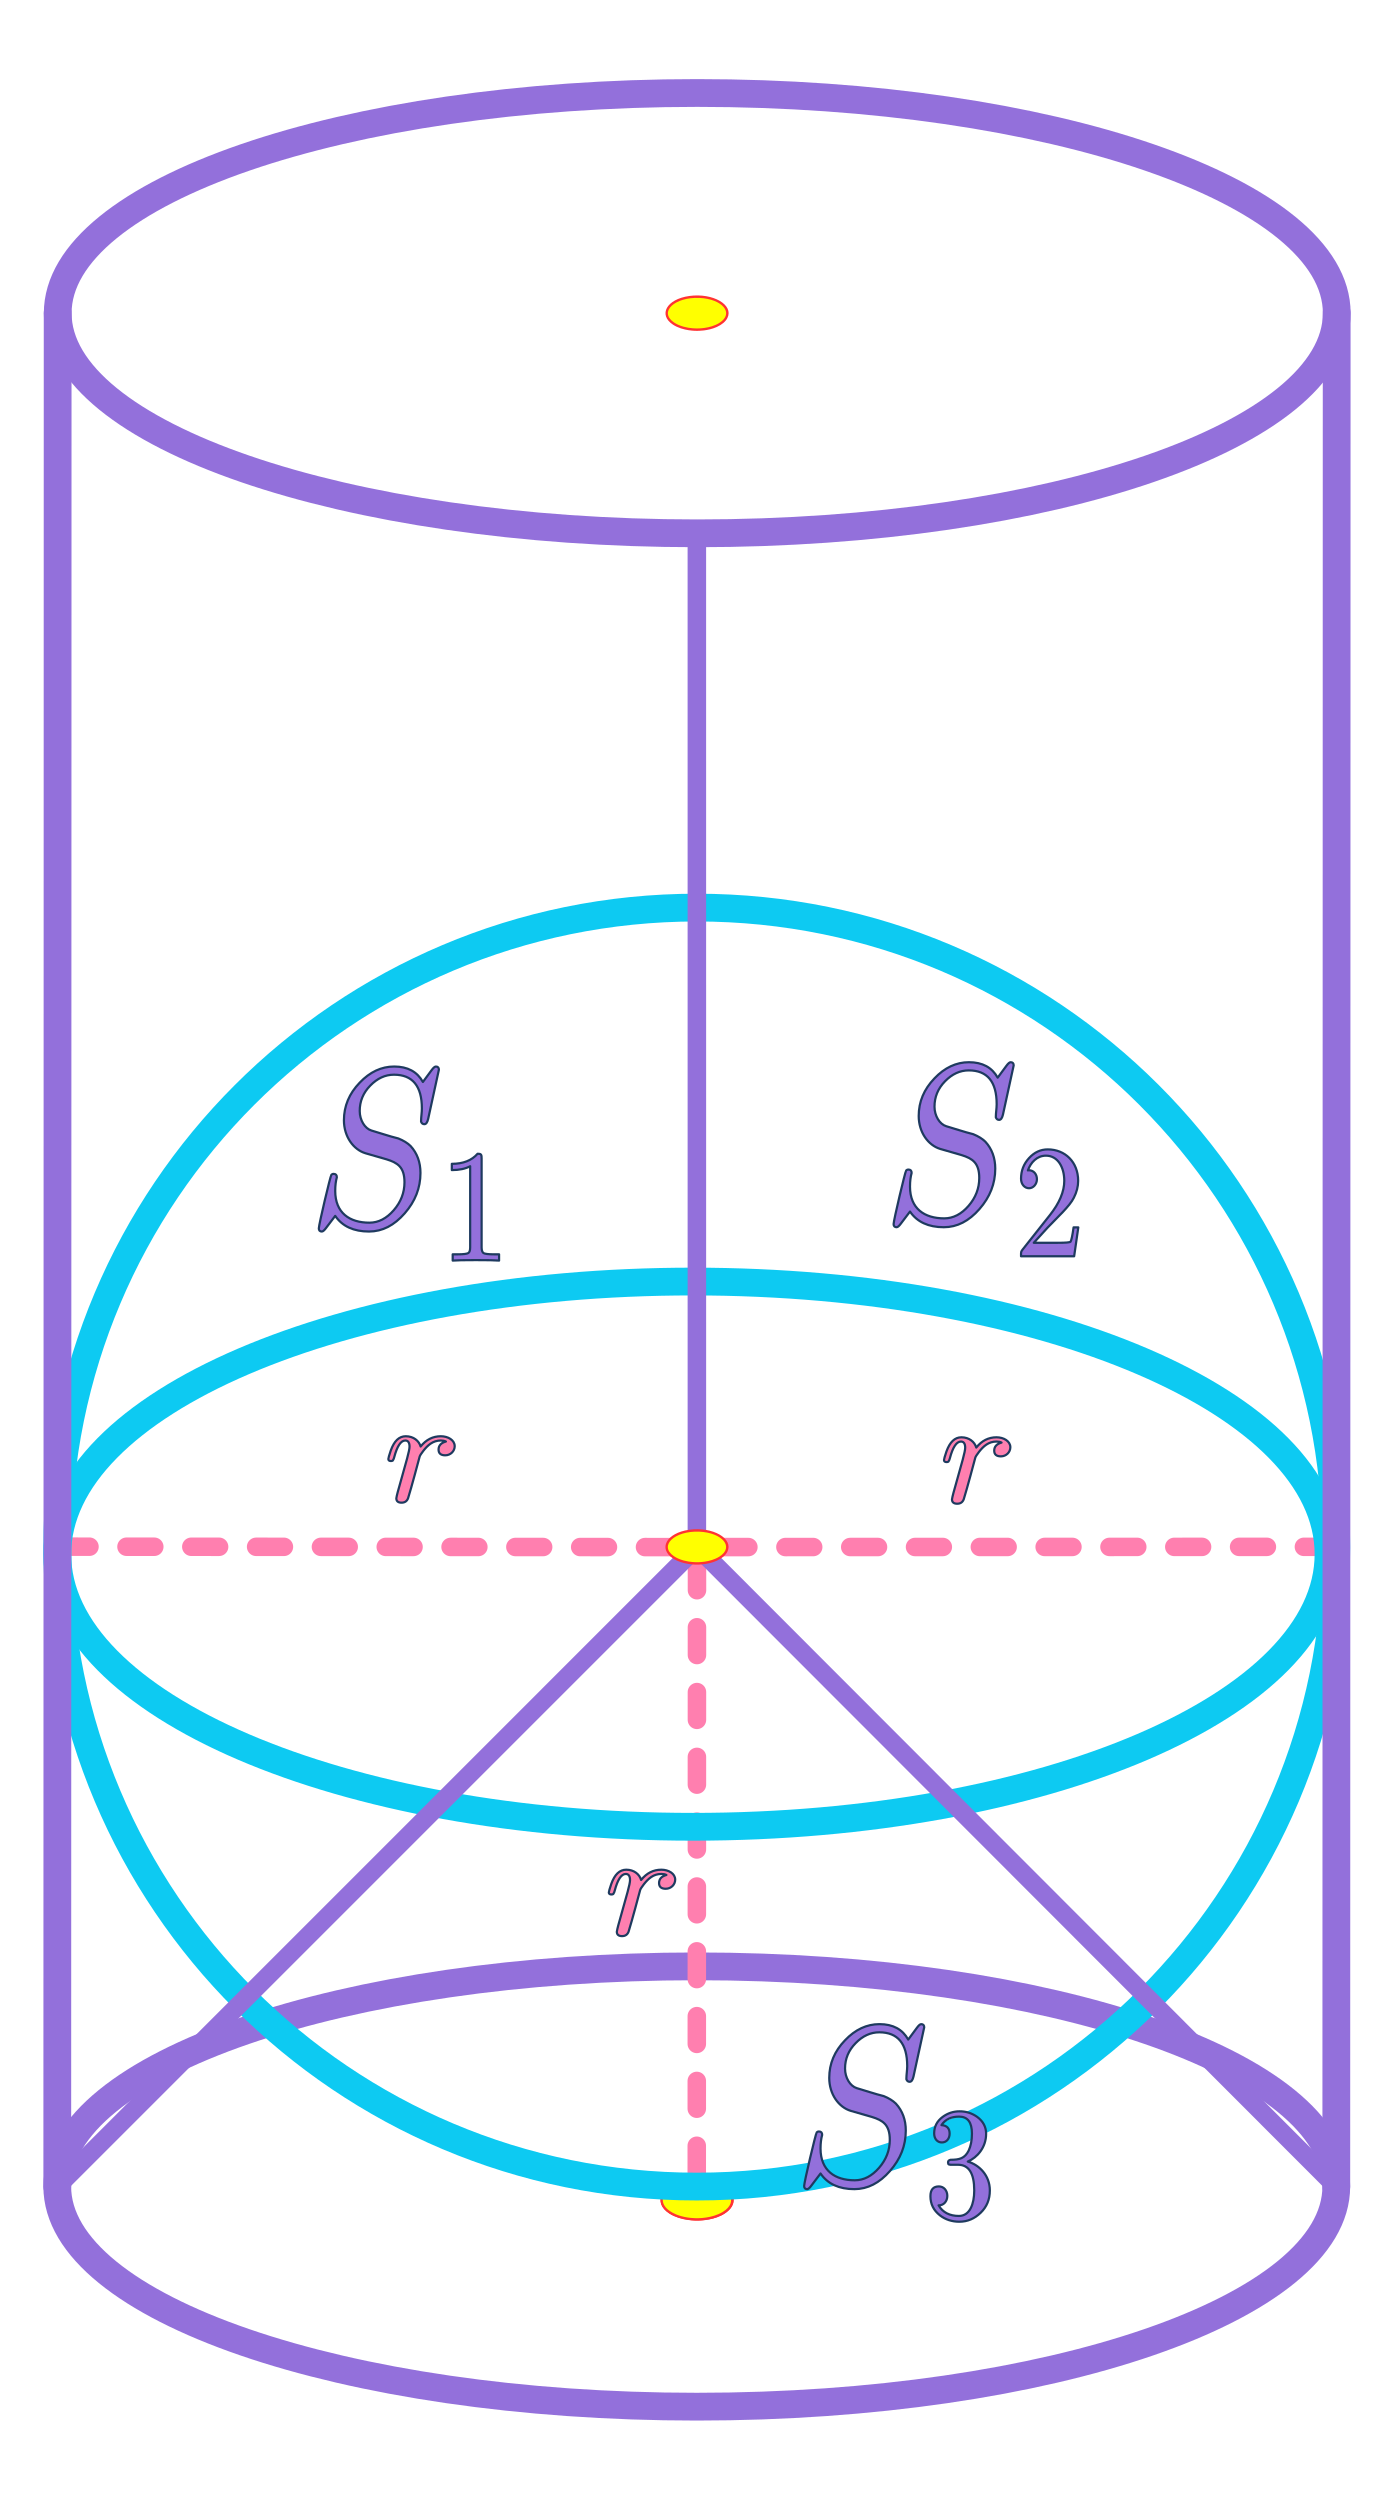
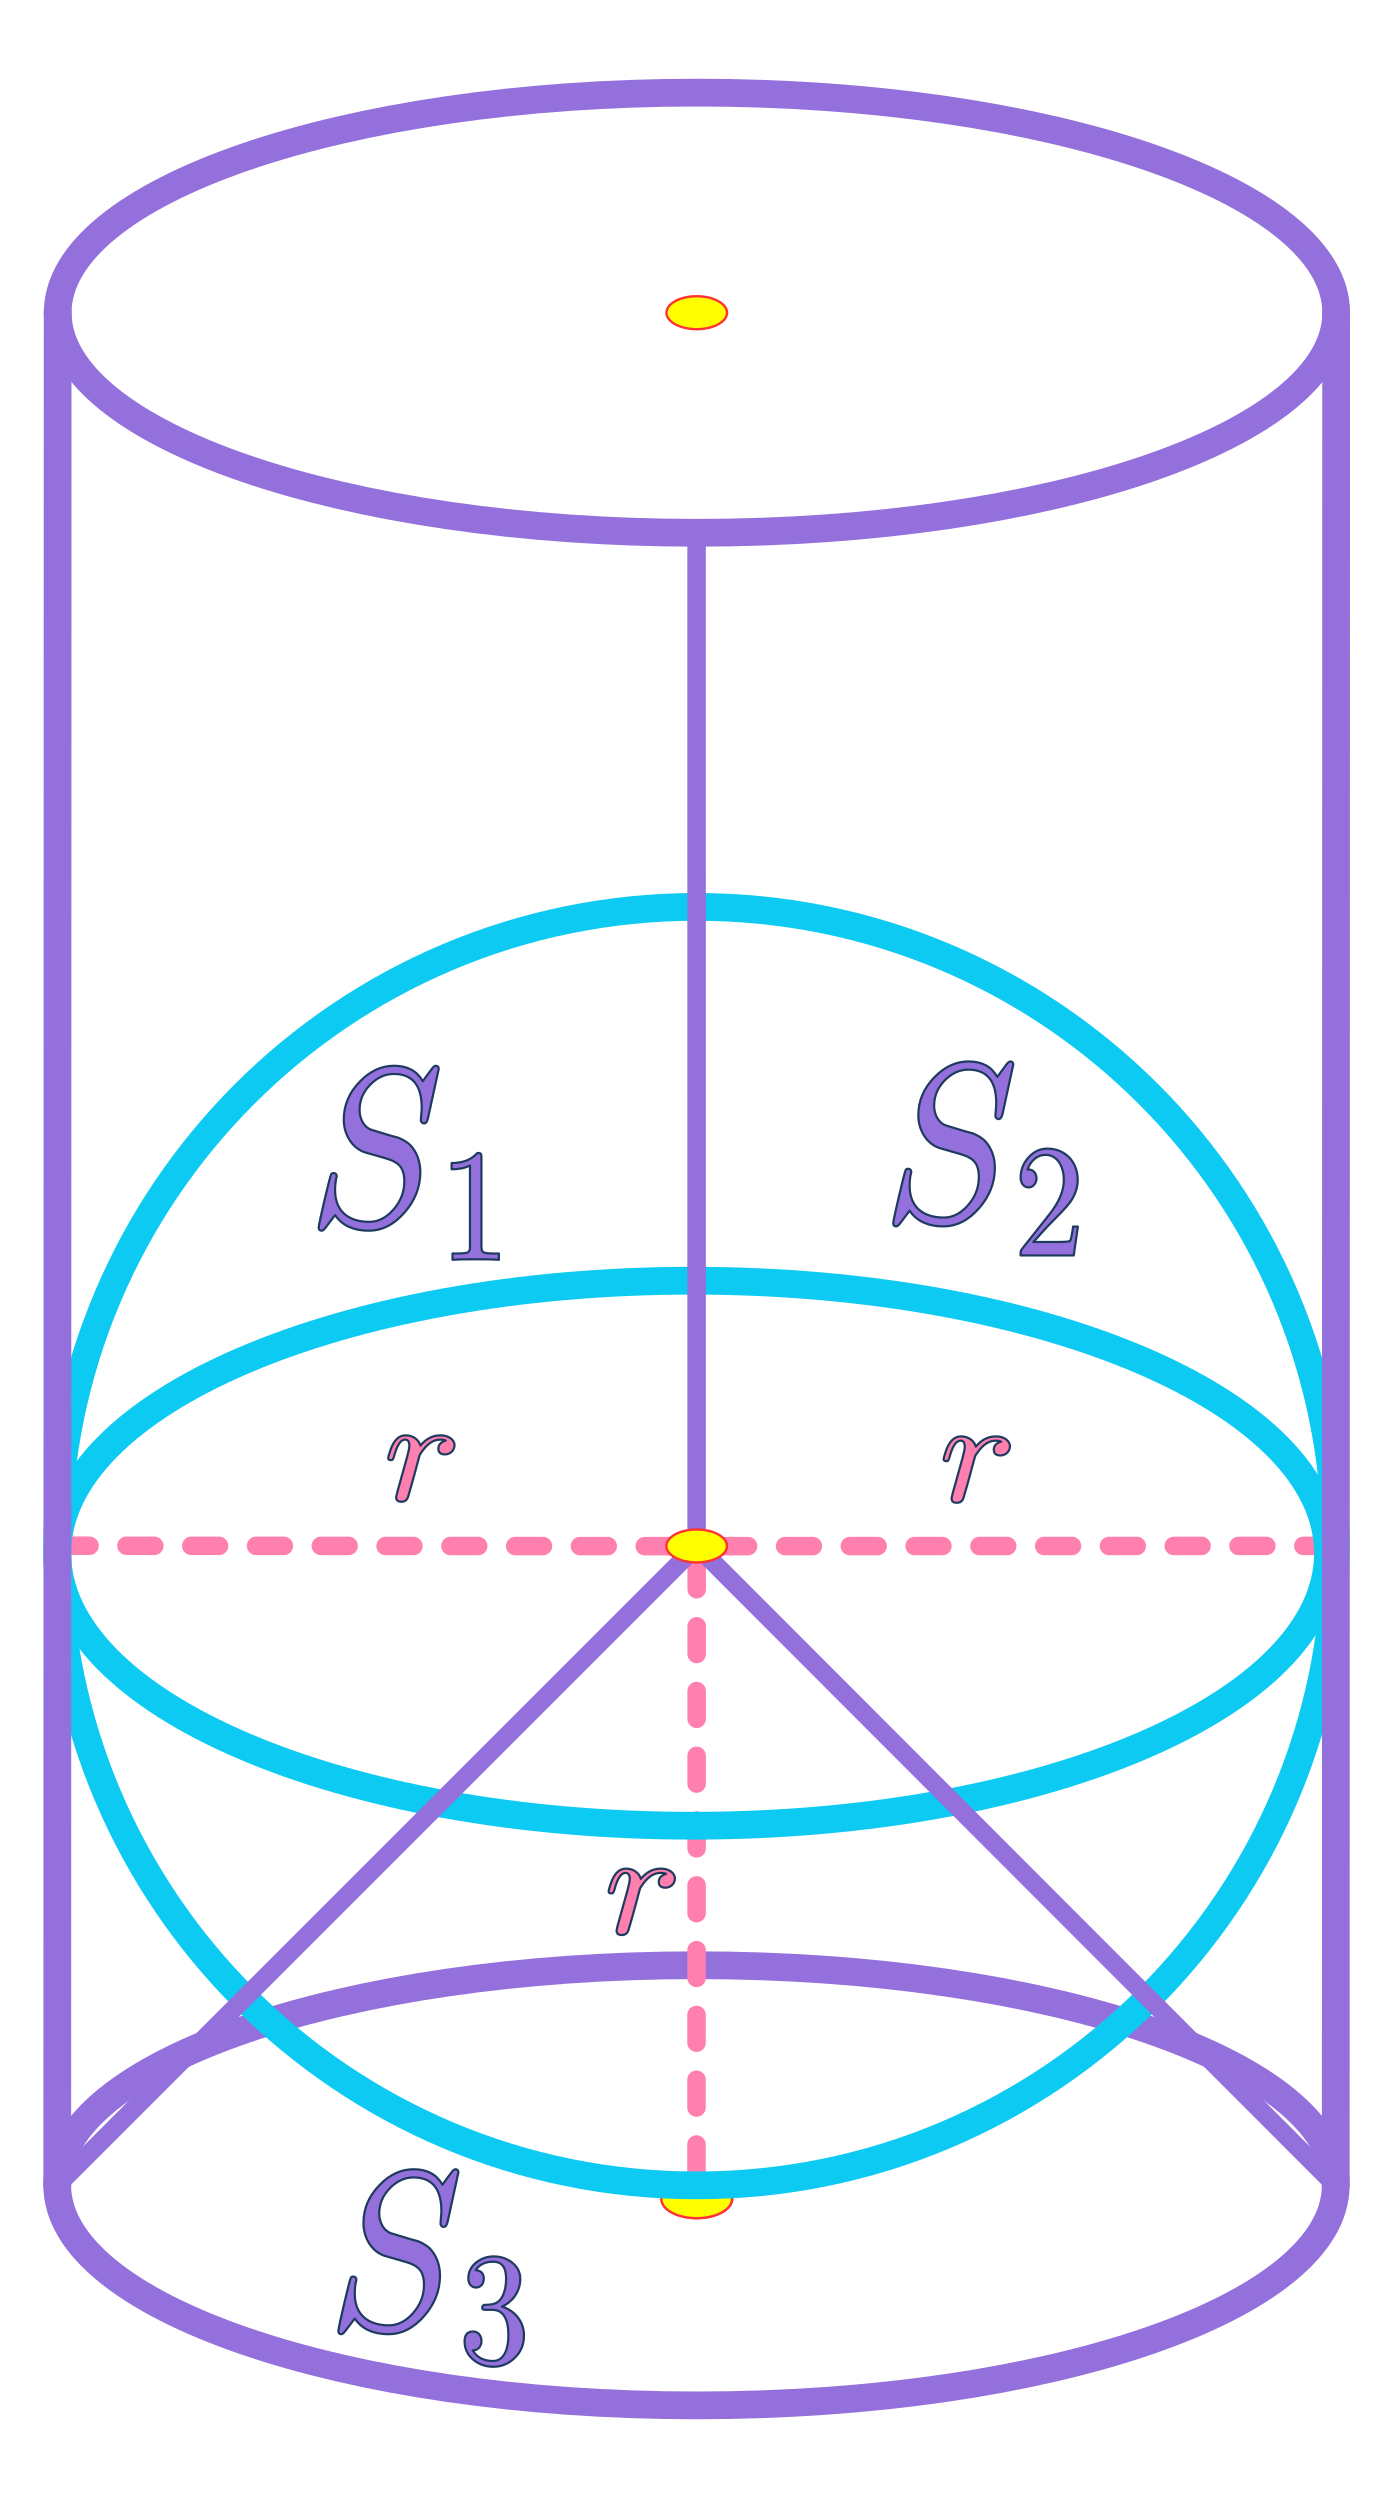
- <svg xmlns="http://www.w3.org/2000/svg" width="120" height="215" viewBox="0 0 628 1093" version="1.1" xml:space="preserve" style="fill-rule:evenodd;clip-rule:evenodd;stroke-linecap:square;">
-   <ellipse cx="313.593" cy="967.993" rx="287.823" ry="99.089" style="fill:none;stroke:#9370db;stroke-width:12.5px;" />
-   <path d="M313.691,687.121l-0.104,277.886" style="fill:none;stroke:#ff7faf;stroke-width:8.33px;stroke-linecap:round;stroke-linejoin:round;stroke-miterlimit:1.5;stroke-dasharray:12.5,16.67,0,0,0,0;" />
-   <path d="M324.32,680.203l271.965,-0.111" style="fill:none;stroke:#ff7faf;stroke-width:8.33px;stroke-linecap:round;stroke-linejoin:round;stroke-miterlimit:1.5;stroke-dasharray:12.5,16.67,0,0,0,0;" />
-   <path d="M302.795,680.217l-277.145,-0.194" style="fill:none;stroke:#ff7faf;stroke-width:8.33px;stroke-linecap:round;stroke-linejoin:round;stroke-miterlimit:1.5;stroke-dasharray:12.5,16.67,0,0,0,0;" />
-   <ellipse cx="313.769" cy="974.089" rx="15.904" ry="8.649" style="fill:#ff0;" />
-   <path d="M313.769,983.28c-0.063,-0.002 -7.209,0.209 -12.441,-3.156c-7.689,-4.945 -3.85,-12.887 7.624,-14.83c11.511,-1.948 23.224,3.437 20.987,10.494c-0.975,3.08 -4.711,4.927 -5.24,5.188c-4.915,2.43 -10.504,2.295 -10.93,2.304Zm0.001,-1.085c0.139,0.001 6.712,0.171 11.614,-2.832c7.5,-4.596 3.044,-11.453 -7.346,-13.059c-12.165,-1.88 -23.555,4.636 -18.35,10.996c1.726,2.108 4.899,3.274 5.379,3.45c4.129,1.518 8.193,1.435 8.701,1.445l0.002,-0Z" style="fill:#f33;" />
-   <ellipse cx="313.682" cy="974.148" rx="15.904" ry="8.649" style="fill:#ff0;" />
-   <path d="M313.682,983.339c-0.063,-0.001 -7.209,0.21 -12.441,-3.155c-7.69,-4.945 -3.851,-12.888 7.623,-14.83c11.512,-1.949 23.224,3.437 20.988,10.494c-0.976,3.08 -4.711,4.926 -5.24,5.188c-4.915,2.43 -10.505,2.295 -10.93,2.303Zm0.001,-1.084c0.139,0 6.712,0.171 11.613,-2.832c7.5,-4.596 3.045,-11.453 -7.345,-13.059c-12.165,-1.881 -23.555,4.636 -18.35,10.995c1.725,2.108 4.899,3.275 5.379,3.451c4.128,1.517 8.192,1.435 8.701,1.445l0.002,-0Z" style="fill:#f33;" />
-   <ellipse cx="313.801" cy="124.858" rx="287.823" ry="99.089" style="fill:none;stroke:#9370db;stroke-width:12.5px;" />
-   <circle cx="313.597" cy="680.207" r="287.813" style="fill:none;stroke:#0dcaf2;stroke-width:12.5px;stroke-linecap:round;stroke-linejoin:round;" />
+ <svg xmlns="http://www.w3.org/2000/svg" width="120" height="215" viewBox="0 0 579 1008" version="1.1" xml:space="preserve" style="fill-rule:evenodd;clip-rule:evenodd;stroke-linecap:square;">
+   <ellipse cx="289.007" cy="892.105" rx="265.258" ry="91.321" style="fill:none;stroke:#9370db;stroke-width:11.52px;" />
+   <path d="M289.098,633.252l-0.096,256.101" style="fill:none;stroke:#ff7faf;stroke-width:7.68px;stroke-linecap:round;stroke-linejoin:round;stroke-miterlimit:1.5;stroke-dasharray:11.52,15.36,0,0,0,0;" />
+   <path d="M298.893,626.877l250.644,-0.103" style="fill:none;stroke:#ff7faf;stroke-width:7.68px;stroke-linecap:round;stroke-linejoin:round;stroke-miterlimit:1.5;stroke-dasharray:11.52,15.36,0,0,0,0;" />
+   <path d="M279.056,626.89l-255.417,-0.179" style="fill:none;stroke:#ff7faf;stroke-width:7.68px;stroke-linecap:round;stroke-linejoin:round;stroke-miterlimit:1.5;stroke-dasharray:11.52,15.36,0,0,0,0;" />
+   <ellipse cx="289.17" cy="897.723" rx="14.657" ry="7.971" style="fill:#ff0;" />
+   <path d="M289.17,906.193c-0.059,-0.002 -6.644,0.193 -11.466,-2.908c-7.086,-4.558 -3.548,-11.877 7.026,-13.668c10.609,-1.795 21.403,3.168 19.342,9.671c-0.899,2.839 -4.342,4.541 -4.829,4.782c-4.53,2.239 -9.681,2.115 -10.073,2.123Zm0,-1c0.129,0.001 6.186,0.158 10.704,-2.61c6.912,-4.236 2.805,-10.555 -6.77,-12.035c-11.211,-1.733 -21.708,4.273 -16.912,10.134c1.591,1.943 4.515,3.017 4.958,3.179c3.805,1.399 7.55,1.323 8.019,1.332l0.001,0Z" style="fill:#f33;" />
+   <ellipse cx="289.089" cy="897.777" rx="14.657" ry="7.971" style="fill:#ff0;" />
+   <path d="M289.089,906.247c-0.058,-0 -6.643,0.194 -11.465,-2.907c-7.087,-4.558 -3.549,-11.878 7.025,-13.668c10.61,-1.796 21.403,3.168 19.343,9.672c-0.9,2.838 -4.342,4.54 -4.83,4.781c-4.529,2.239 -9.681,2.115 -10.073,2.122Zm0.001,-0.999c0.128,0 6.186,0.158 10.703,-2.61c6.912,-4.235 2.806,-10.555 -6.769,-12.035c-11.212,-1.733 -21.709,4.273 -16.912,10.133c1.59,1.943 4.515,3.019 4.958,3.181c3.804,1.398 7.549,1.322 8.018,1.331l0.002,0Z" style="fill:#f33;" />
+   <ellipse cx="289.199" cy="115.07" rx="265.258" ry="91.321" style="fill:none;stroke:#9370db;stroke-width:11.52px;" />
+   <circle cx="289.011" cy="626.88" r="265.249" style="fill:none;stroke:#0dcaf2;stroke-width:11.52px;stroke-linecap:round;stroke-linejoin:round;" />
+   <path id="MJX-127-NCM-I-1D45F" d="M188.599,585.046c-0,-2.554 -2.773,-4.135 -5.749,-4.135c-3.313,-0 -6.086,1.399 -8.385,4.257c-0.676,-2.371 -2.976,-4.257 -6.154,-4.257c-2.772,-0 -4.802,1.946 -6.222,5.898c-0.676,2.007 -1.014,3.163 -1.014,3.527c0,0.548 0.338,0.852 1.082,0.852c0.338,-0 0.541,-0.061 0.744,-0.183c0.338,-0.547 0.541,-0.973 0.608,-1.398c1.218,-4.622 2.773,-6.932 4.599,-6.932c1.15,-0 1.758,0.851 1.758,2.554c0,0.79 -0.338,2.432 -1.014,4.925l-3.854,13.803c-0.203,0.791 -0.61,2.372 -0.61,2.676c0,1.216 0.744,1.825 2.164,1.825c1.353,-0 2.232,-0.609 2.706,-1.825l1.285,-4.378c0.744,-2.615 1.216,-4.317 1.42,-5.108l2.096,-7.783c0.135,-0.487 0.676,-1.277 1.555,-2.433c1.826,-2.311 3.923,-4.256 7.236,-4.256c0.812,-0 1.488,0.122 2.097,0.426c-2.029,0.546 -3.044,1.702 -3.044,3.344c0,1.581 0.947,2.371 2.773,2.371c2.232,0 3.923,-1.764 3.923,-3.77Z" style="fill:#ff7faf;fill-rule:nonzero;stroke:#1e3a5f;stroke-width:0.92px;stroke-linecap:butt;stroke-linejoin:round;stroke-miterlimit:2;" />
+   <path id="MJX-127-NCM-I-1D45F1" d="M419.073,585.481c0,-2.554 -2.772,-4.135 -5.748,-4.135c-3.313,-0 -6.086,1.399 -8.385,4.257c-0.676,-2.371 -2.976,-4.257 -6.154,-4.257c-2.772,-0 -4.802,1.946 -6.222,5.898c-0.675,2.007 -1.014,3.162 -1.014,3.527c0,0.548 0.339,0.852 1.082,0.852c0.338,-0 0.541,-0.061 0.744,-0.183c0.338,-0.547 0.541,-0.973 0.608,-1.399c1.218,-4.621 2.773,-6.931 4.599,-6.931c1.149,-0 1.758,0.851 1.758,2.554c0,0.79 -0.338,2.432 -1.014,4.925l-3.854,13.803c-0.203,0.791 -0.61,2.372 -0.61,2.676c0,1.216 0.744,1.825 2.164,1.825c1.353,-0 2.233,-0.609 2.705,-1.825l1.286,-4.379c0.744,-2.614 1.216,-4.316 1.42,-5.107l2.096,-7.784c0.135,-0.486 0.676,-1.276 1.556,-2.432c1.825,-2.311 3.922,-4.256 7.235,-4.256c0.812,-0 1.488,0.122 2.097,0.425c-2.029,0.547 -3.043,1.703 -3.043,3.344c-0,1.582 0.946,2.372 2.773,2.372c2.231,0 3.921,-1.764 3.921,-3.77Z" style="fill:#ff7faf;fill-rule:nonzero;stroke:#1e3a5f;stroke-width:0.92px;stroke-linecap:butt;stroke-linejoin:round;stroke-miterlimit:2;" />
+   <path id="MJX-127-NCM-I-1D45F2" d="M280.058,764.833c-0,-2.554 -2.772,-4.135 -5.748,-4.135c-3.314,-0 -6.087,1.399 -8.386,4.257c-0.676,-2.371 -2.975,-4.257 -6.154,-4.257c-2.773,-0 -4.801,1.945 -6.221,5.898c-0.677,2.007 -1.015,3.162 -1.015,3.527c0,0.548 0.338,0.852 1.082,0.852c0.338,-0 0.541,-0.061 0.745,-0.183c0.338,-0.547 0.541,-0.973 0.608,-1.399c1.217,-4.621 2.772,-6.931 4.599,-6.931c1.149,-0 1.758,0.851 1.758,2.554c0,0.789 -0.338,2.432 -1.015,4.925l-3.855,13.803c-0.202,0.791 -0.608,2.372 -0.608,2.676c0,1.216 0.744,1.824 2.164,1.824c1.353,-0 2.231,-0.608 2.705,-1.824l1.285,-4.379c0.743,-2.614 1.217,-4.316 1.42,-5.107l2.096,-7.784c0.136,-0.486 0.677,-1.276 1.556,-2.432c1.826,-2.311 3.922,-4.256 7.236,-4.256c0.812,-0 1.487,0.122 2.096,0.425c-2.029,0.547 -3.043,1.703 -3.043,3.344c0,1.582 0.947,2.372 2.772,2.372c2.232,0 3.923,-1.763 3.923,-3.77Z" style="fill:#ff7faf;fill-rule:nonzero;stroke:#1e3a5f;stroke-width:0.92px;stroke-linecap:butt;stroke-linejoin:round;stroke-miterlimit:2;" />
+   <ellipse cx="287.402" cy="629.818" rx="263.64" ry="113.08" style="fill:none;stroke:#0dcaf2;stroke-width:11.52px;stroke-linecap:round;stroke-linejoin:round;" />
+   <path d="M23.916,115.037l-0.16,777.094" style="fill:none;stroke:#9370db;stroke-width:11.52px;stroke-linecap:round;stroke-linejoin:round;stroke-miterlimit:1.5;" />
+   <path d="M554.433,114.932l-0.161,777.204" style="fill:none;stroke:#9370db;stroke-width:11.52px;stroke-linecap:round;stroke-linejoin:round;stroke-miterlimit:1.5;" />
+   <path d="M23.751,892.126l265.279,-265.282" style="fill:none;stroke:#9370db;stroke-width:7.68px;stroke-linecap:round;stroke-linejoin:round;stroke-miterlimit:1.5;" />
+   <path d="M554.292,892.225l-265.205,-265.489" style="fill:none;stroke:#9370db;stroke-width:7.68px;stroke-linecap:round;stroke-linejoin:round;stroke-miterlimit:1.5;" />
+   <path d="M289.043,207.44l0.015,419.06" style="fill:none;stroke:#9370db;stroke-width:7.68px;stroke-linecap:round;stroke-linejoin:round;stroke-miterlimit:1.5;" />
+   <ellipse cx="289.096" cy="626.811" rx="12.582" ry="6.842" style="fill:#ff0;" />
+   <path d="M289.096,634.154c-0.015,-0.001 -5.813,0.173 -9.983,-2.574c-6.175,-4.069 -2.721,-10.561 6.77,-11.89c9.75,-1.366 18.538,3.647 15.806,9.135c-0.713,1.43 -2.215,2.745 -4.387,3.721c-3.767,1.691 -7.808,1.599 -8.206,1.608Zm0.001,-1c0.106,0.003 5.385,0.133 9.244,-2.289c6.451,-4.049 1.133,-9.986 -8.299,-10.377c-10.105,-0.418 -16.943,5.719 -10.558,10.135c1.002,0.695 2.359,1.337 4.02,1.8c2.763,0.77 5.241,0.723 5.591,0.731l0.002,-0Z" style="fill:#f33;" />
+   <ellipse cx="289.117" cy="115.069" rx="12.582" ry="6.842" style="fill:#ff0;" />
+   <path d="M289.117,122.411c-0.015,-0.001 -5.813,0.173 -9.983,-2.574c-6.174,-4.068 -2.721,-10.56 6.77,-11.889c9.75,-1.366 18.538,3.646 15.806,9.135c-0.713,1.43 -2.215,2.746 -4.388,3.721c-3.766,1.69 -7.807,1.599 -8.205,1.607Zm0.001,-1c0.106,0.003 5.385,0.134 9.245,-2.289c6.45,-4.049 1.132,-9.986 -8.299,-10.375c-10.106,-0.42 -16.944,5.717 -10.559,10.134c1.002,0.694 2.359,1.337 4.02,1.799c2.764,0.771 5.241,0.724 5.591,0.731l0.002,0Z" style="fill:#f33;" />
  <g>
-     <path id="MJX-127-NCM-I-1D45F" d="M204.643,634.814c-0,-2.771 -3.009,-4.487 -6.238,-4.487c-3.595,0 -6.604,1.518 -9.098,4.619c-0.734,-2.573 -3.229,-4.619 -6.678,-4.619c-3.008,0 -5.21,2.112 -6.751,6.4c-0.733,2.178 -1.1,3.432 -1.1,3.827c-0,0.594 0.367,0.924 1.174,0.924c0.367,0 0.587,-0.066 0.807,-0.198c0.367,-0.594 0.587,-1.056 0.66,-1.517c1.321,-5.015 3.009,-7.522 4.99,-7.522c1.248,-0 1.908,0.924 1.908,2.771c-0,0.858 -0.367,2.639 -1.101,5.344l-4.182,14.978c-0.22,0.858 -0.661,2.573 -0.661,2.903c0,1.32 0.807,1.98 2.348,1.98c1.468,-0 2.422,-0.66 2.936,-1.98l1.394,-4.75c0.807,-2.838 1.32,-4.685 1.541,-5.543l2.274,-8.445c0.147,-0.528 0.734,-1.386 1.688,-2.64c1.981,-2.507 4.256,-4.618 7.851,-4.618c0.881,-0 1.615,0.132 2.275,0.462c-2.201,0.593 -3.302,1.847 -3.302,3.629c0,1.715 1.027,2.573 3.009,2.573c2.421,-0 4.256,-1.914 4.256,-4.091Z" style="fill:#ff7faf;fill-rule:nonzero;stroke:#1e3a5f;stroke-width:1px;stroke-linecap:butt;stroke-linejoin:round;stroke-miterlimit:2;" />
+     <path id="MJX-151-NCM-I-1D446" d="M139.042,479.147c0,-2.26 0.253,-4.143 0.672,-5.649c0,-0.942 -0.419,-1.412 -1.343,-1.412c-0.42,0 -0.756,0.188 -0.924,0.376c-0.42,0.471 -5.207,20.712 -5.207,22.217c0,0.848 0.419,1.318 1.26,1.318c0.419,0 1.007,-0.47 1.763,-1.506l3.779,-4.989c2.94,4.33 7.643,6.495 14.027,6.495c5.543,0 10.414,-2.541 14.782,-7.531c4.367,-4.989 6.551,-10.543 6.551,-16.757c-0,-4.424 -1.344,-8.19 -4.115,-11.203c-1.26,-1.223 -2.94,-2.258 -5.04,-3.106c-1.931,-0.47 -3.779,-1.035 -5.627,-1.6l-5.543,-1.695c-2.772,-0.847 -4.872,-4.331 -4.872,-8.096c-0,-4.048 1.428,-7.532 4.367,-10.543c2.94,-3.013 6.216,-4.52 9.827,-4.52c7.727,0 11.591,4.708 11.591,14.028c-0,1.694 -0.336,3.576 -0.336,5.177l0,0.282c0.252,0.659 0.672,1.036 1.344,1.036c0.755,0 1.26,-0.753 1.595,-2.166l4.452,-20.428c0,-0.847 -0.42,-1.318 -1.26,-1.318c-0.42,0 -1.008,0.471 -1.763,1.506l-3.612,4.896c-2.352,-4.236 -6.299,-6.402 -11.927,-6.402c-5.291,0 -10.078,2.26 -14.278,6.685c-4.367,4.518 -6.551,9.696 -6.551,15.626c0,6.779 3.947,12.145 8.903,13.651l8.819,2.542c4.535,1.412 7.391,3.201 7.391,9.508c-0,4.331 -1.511,8.19 -4.451,11.579c-2.94,3.39 -6.3,5.179 -10.079,5.179c-8.231,-0 -14.195,-4.049 -14.195,-13.18Z" style="fill:#9370db;fill-rule:nonzero;stroke:#1e3a5f;stroke-width:0.92px;stroke-linecap:butt;stroke-linejoin:round;stroke-miterlimit:2;" />
  </g>
  <g>
-     <path id="MJX-127-NCM-I-1D45F1" d="M454.723,635.286c0,-2.771 -3.008,-4.487 -6.237,-4.487c-3.595,0 -6.604,1.518 -9.098,4.619c-0.734,-2.573 -3.229,-4.619 -6.678,-4.619c-3.008,0 -5.21,2.112 -6.751,6.4c-0.733,2.178 -1.1,3.431 -1.1,3.827c-0,0.594 0.367,0.924 1.174,0.924c0.367,-0 0.587,-0.066 0.807,-0.198c0.367,-0.594 0.587,-1.056 0.66,-1.518c1.321,-5.014 3.009,-7.521 4.99,-7.521c1.247,-0 1.908,0.923 1.908,2.771c-0,0.858 -0.367,2.639 -1.101,5.344l-4.182,14.978c-0.22,0.858 -0.661,2.573 -0.661,2.903c0,1.32 0.807,1.98 2.348,1.98c1.468,-0 2.422,-0.66 2.935,-1.98l1.395,-4.751c0.807,-2.837 1.32,-4.684 1.541,-5.542l2.274,-8.446c0.147,-0.527 0.734,-1.385 1.688,-2.639c1.981,-2.507 4.256,-4.618 7.851,-4.618c0.881,-0 1.615,0.132 2.275,0.461c-2.201,0.594 -3.302,1.848 -3.302,3.629c0,1.716 1.027,2.574 3.009,2.574c2.421,-0 4.255,-1.914 4.255,-4.091Z" style="fill:#ff7faf;fill-rule:nonzero;stroke:#1e3a5f;stroke-width:1px;stroke-linecap:butt;stroke-linejoin:round;stroke-miterlimit:2;" />
+     <path id="MJX-151-NCM-N-31" d="M198.102,463.72c-2.434,2.796 -5.997,4.193 -10.688,4.193l-0,2.596c3.087,0 5.641,-0.532 7.6,-1.598l0,33.679c0,1.198 -0.238,1.997 -0.771,2.329c-0.535,0.333 -2.02,0.533 -4.394,0.533l-2.079,0l0,2.595c1.484,-0.132 4.691,-0.199 9.619,-0.199c4.929,0 8.136,0.067 9.62,0.199l-0,-2.595l-2.078,0c-2.434,0 -3.919,-0.2 -4.395,-0.533c-0.474,-0.332 -0.771,-1.131 -0.771,-2.329l-0,-36.873c-0,-1.597 -0.119,-1.997 -1.663,-1.997Z" style="fill:#9370db;fill-rule:nonzero;stroke:#1e3a5f;stroke-width:0.92px;stroke-linecap:butt;stroke-linejoin:round;stroke-miterlimit:2;" />
  </g>
  <g>
-     <path id="MJX-127-NCM-I-1D45F2" d="M303.882,829.895c0,-2.771 -3.008,-4.487 -6.237,-4.487c-3.595,0 -6.604,1.518 -9.099,4.619c-0.734,-2.573 -3.228,-4.619 -6.677,-4.619c-3.009,0 -5.21,2.111 -6.751,6.4c-0.734,2.178 -1.101,3.431 -1.101,3.827c0,0.594 0.367,0.924 1.174,0.924c0.367,-0 0.587,-0.066 0.808,-0.198c0.367,-0.594 0.587,-1.056 0.66,-1.518c1.321,-5.014 3.008,-7.521 4.99,-7.521c1.247,-0 1.908,0.923 1.908,2.771c-0,0.857 -0.367,2.639 -1.101,5.344l-4.183,14.978c-0.22,0.858 -0.66,2.573 -0.66,2.903c-0,1.32 0.807,1.979 2.348,1.979c1.468,0 2.421,-0.659 2.935,-1.979l1.394,-4.751c0.807,-2.837 1.321,-4.684 1.541,-5.542l2.275,-8.446c0.147,-0.527 0.734,-1.385 1.688,-2.639c1.981,-2.507 4.256,-4.618 7.851,-4.618c0.881,-0 1.614,0.132 2.275,0.461c-2.202,0.594 -3.302,1.848 -3.302,3.629c-0,1.716 1.027,2.574 3.008,2.574c2.422,-0 4.256,-1.914 4.256,-4.091Z" style="fill:#ff7faf;fill-rule:nonzero;stroke:#1e3a5f;stroke-width:1px;stroke-linecap:butt;stroke-linejoin:round;stroke-miterlimit:2;" />
-   </g>
-   <ellipse cx="311.851" cy="683.395" rx="286.067" ry="122.699" style="fill:none;stroke:#0dcaf2;stroke-width:12.5px;stroke-linecap:round;stroke-linejoin:round;" />
-   <path d="M25.951,124.823l-0.174,843.199" style="fill:none;stroke:#9370db;stroke-width:12.5px;stroke-linecap:round;stroke-linejoin:round;stroke-miterlimit:1.5;" />
-   <path d="M601.598,124.709l-0.175,843.318" style="fill:none;stroke:#9370db;stroke-width:12.5px;stroke-linecap:round;stroke-linejoin:round;stroke-miterlimit:1.5;" />
-   <path d="M25.772,968.016l287.846,-287.848" style="fill:none;stroke:#9370db;stroke-width:8.33px;stroke-linecap:round;stroke-linejoin:round;stroke-miterlimit:1.5;" />
-   <path d="M601.445,968.124l-287.766,-288.074" style="fill:none;stroke:#9370db;stroke-width:8.33px;stroke-linecap:round;stroke-linejoin:round;stroke-miterlimit:1.5;" />
-   <path d="M313.632,225.086l0.016,454.708" style="fill:none;stroke:#9370db;stroke-width:8.33px;stroke-linecap:round;stroke-linejoin:round;stroke-miterlimit:1.5;" />
-   <ellipse cx="313.689" cy="680.132" rx="13.652" ry="7.424" style="fill:#ff0;" />
-   <path d="M313.689,688.099c-0.016,-0.001 -6.307,0.188 -10.832,-2.793c-6.7,-4.415 -2.953,-11.459 7.346,-12.901c10.579,-1.482 20.115,3.957 17.15,9.912c-0.773,1.552 -2.403,2.979 -4.76,4.038c-4.087,1.834 -8.472,1.735 -8.904,1.744Zm0.001,-1.085c0.115,0.003 5.843,0.145 10.031,-2.484c6.999,-4.393 1.229,-10.835 -9.005,-11.259c-10.965,-0.454 -18.385,6.205 -11.457,10.997c1.088,0.754 2.56,1.451 4.363,1.953c2.998,0.836 5.686,0.785 6.066,0.793l0.002,-0Z" style="fill:#f33;" />
-   <ellipse cx="313.712" cy="124.857" rx="13.652" ry="7.424" style="fill:#ff0;" />
-   <path d="M313.712,132.824c-0.016,-0.001 -6.307,0.188 -10.832,-2.793c-6.7,-4.414 -2.953,-11.459 7.346,-12.901c10.579,-1.482 20.115,3.957 17.15,9.912c-0.773,1.552 -2.403,2.98 -4.761,4.038c-4.086,1.834 -8.471,1.735 -8.903,1.744Zm0.001,-1.085c0.115,0.003 5.843,0.145 10.031,-2.484c6.999,-4.393 1.229,-10.835 -9.005,-11.258c-10.965,-0.455 -18.385,6.204 -11.457,10.997c1.088,0.753 2.56,1.45 4.362,1.952c2.999,0.836 5.687,0.785 6.067,0.793l0.002,0Z" style="fill:#f33;" />
-   <g>
-     <g>
-       <path id="MJX-151-NCM-I-1D446" d="M150.871,519.906c0,-2.452 0.274,-4.495 0.729,-6.129c0,-1.022 -0.455,-1.532 -1.458,-1.532c-0.455,-0 -0.82,0.204 -1.002,0.408c-0.456,0.511 -5.65,22.473 -5.65,24.107c-0,0.92 0.455,1.43 1.367,1.43c0.455,0 1.093,-0.51 1.913,-1.634l4.101,-5.414c3.19,4.699 8.293,7.048 15.22,7.048c6.014,0 11.3,-2.758 16.039,-8.172c4.739,-5.413 7.108,-11.44 7.108,-18.182c0,-4.801 -1.458,-8.887 -4.465,-12.156c-1.367,-1.328 -3.19,-2.451 -5.468,-3.371c-2.096,-0.51 -4.101,-1.123 -6.106,-1.736l-6.015,-1.839c-3.007,-0.919 -5.286,-4.699 -5.286,-8.785c0,-4.392 1.55,-8.172 4.739,-11.44c3.19,-3.269 6.744,-4.904 10.663,-4.904c8.384,0 12.576,5.108 12.576,15.221c0,1.838 -0.364,3.881 -0.364,5.618l-0,0.306c0.273,0.715 0.729,1.124 1.458,1.124c0.82,-0 1.367,-0.817 1.731,-2.35l4.831,-22.166c-0,-0.919 -0.456,-1.43 -1.367,-1.43c-0.456,0 -1.094,0.511 -1.914,1.634l-3.919,5.312c-2.552,-4.596 -6.835,-6.946 -12.941,-6.946c-5.741,0 -10.936,2.452 -15.493,7.253c-4.738,4.903 -7.108,10.521 -7.108,16.956c0,7.355 4.283,13.178 9.66,14.812l9.569,2.758c4.921,1.532 8.02,3.473 8.02,10.317c-0,4.699 -1.64,8.887 -4.83,12.564c-3.19,3.678 -6.835,5.619 -10.936,5.619c-8.931,-0 -15.402,-4.393 -15.402,-14.301Z" style="fill:#9370db;fill-rule:nonzero;stroke:#1e3a5f;stroke-width:1px;stroke-linecap:butt;stroke-linejoin:round;stroke-miterlimit:2;" />
-     </g>
-     <g>
-       <path id="MJX-151-NCM-N-31" d="M214.955,503.167c-2.642,3.034 -6.508,4.55 -11.598,4.55l0,2.817c3.35,-0 6.121,-0.578 8.247,-1.734l0,36.543c0,1.3 -0.258,2.167 -0.837,2.528c-0.58,0.361 -2.191,0.578 -4.768,0.578l-2.255,-0l-0,2.816c1.61,-0.144 5.09,-0.216 10.437,-0.216c5.348,-0 8.828,0.072 10.438,0.216l0,-2.816l-2.255,-0c-2.641,-0 -4.252,-0.217 -4.768,-0.578c-0.515,-0.361 -0.837,-1.228 -0.837,-2.528l-0,-40.009c-0,-1.733 -0.129,-2.167 -1.804,-2.167Z" style="fill:#9370db;fill-rule:nonzero;stroke:#1e3a5f;stroke-width:1px;stroke-linecap:butt;stroke-linejoin:round;stroke-miterlimit:2;" />
-     </g>
+     <path id="MJX-151-NCM-I-1D4461" d="M377.452,477.356c-0,-2.259 0.252,-4.142 0.672,-5.648c0,-0.941 -0.42,-1.412 -1.344,-1.412c-0.42,-0 -0.756,0.189 -0.924,0.377c-0.42,0.471 -5.207,20.711 -5.207,22.217c0,0.847 0.42,1.318 1.26,1.318c0.419,-0 1.007,-0.471 1.763,-1.506l3.78,-4.99c2.94,4.331 7.643,6.496 14.026,6.496c5.544,-0 10.415,-2.542 14.782,-7.532c4.367,-4.989 6.552,-10.544 6.552,-16.756c-0,-4.425 -1.345,-8.191 -4.116,-11.203c-1.26,-1.224 -2.94,-2.26 -5.04,-3.107c-1.931,-0.471 -3.779,-1.036 -5.627,-1.601l-5.543,-1.694c-2.772,-0.848 -4.871,-4.33 -4.871,-8.096c0,-4.048 1.428,-7.531 4.368,-10.544c2.939,-3.012 6.214,-4.519 9.826,-4.519c7.726,0 11.59,4.708 11.59,14.027c-0,1.695 -0.336,3.578 -0.336,5.179l0,0.282c0.252,0.658 0.672,1.035 1.344,1.035c0.756,0 1.26,-0.753 1.596,-2.165l4.452,-20.429c-0,-0.847 -0.421,-1.317 -1.26,-1.317c-0.421,-0 -1.009,0.47 -1.764,1.505l-3.612,4.896c-2.352,-4.237 -6.299,-6.401 -11.926,-6.401c-5.291,-0 -10.079,2.258 -14.278,6.683c-4.367,4.52 -6.552,9.697 -6.552,15.628c0,6.778 3.948,12.144 8.903,13.65l8.819,2.542c4.535,1.412 7.391,3.201 7.391,9.508c0,4.331 -1.511,8.191 -4.451,11.579c-2.94,3.389 -6.299,5.178 -10.079,5.178c-8.231,-0 -14.194,-4.048 -14.194,-13.18Z" style="fill:#9370db;fill-rule:nonzero;stroke:#1e3a5f;stroke-width:0.92px;stroke-linecap:butt;stroke-linejoin:round;stroke-miterlimit:2;" />
  </g>
  <g>
-     <g>
-       <path id="MJX-151-NCM-I-1D4461" d="M409.561,517.963c0,-2.451 0.274,-4.494 0.73,-6.129c-0,-1.021 -0.456,-1.532 -1.459,-1.532c-0.455,0 -0.82,0.205 -1.002,0.409c-0.456,0.511 -5.65,22.473 -5.65,24.107c-0,0.919 0.455,1.43 1.367,1.43c0.455,0 1.093,-0.511 1.913,-1.634l4.101,-5.414c3.19,4.699 8.294,7.048 15.22,7.048c6.015,0 11.3,-2.758 16.039,-8.172c4.739,-5.414 7.109,-11.441 7.109,-18.182c-0,-4.801 -1.459,-8.887 -4.466,-12.156c-1.367,-1.328 -3.19,-2.452 -5.468,-3.371c-2.096,-0.511 -4.101,-1.124 -6.106,-1.737l-6.015,-1.838c-3.007,-0.92 -5.285,-4.699 -5.285,-8.785c-0,-4.392 1.549,-8.172 4.739,-11.441c3.189,-3.268 6.743,-4.903 10.662,-4.903c8.384,0 12.576,5.108 12.576,15.22c0,1.839 -0.364,3.882 -0.364,5.619l-0,0.306c0.273,0.715 0.729,1.124 1.458,1.124c0.82,-0 1.367,-0.818 1.732,-2.35l4.83,-22.166c-0,-0.919 -0.456,-1.43 -1.367,-1.43c-0.456,-0 -1.094,0.511 -1.914,1.634l-3.919,5.312c-2.552,-4.597 -6.835,-6.946 -12.941,-6.946c-5.741,-0 -10.936,2.451 -15.492,7.252c-4.739,4.904 -7.109,10.522 -7.109,16.957c0,7.355 4.283,13.177 9.66,14.812l9.569,2.758c4.921,1.532 8.02,3.473 8.02,10.317c0,4.699 -1.64,8.887 -4.83,12.564c-3.19,3.677 -6.835,5.618 -10.936,5.618c-8.931,0 -15.402,-4.392 -15.402,-14.301Z" style="fill:#9370db;fill-rule:nonzero;stroke:#1e3a5f;stroke-width:1px;stroke-linecap:butt;stroke-linejoin:round;stroke-miterlimit:2;" />
-     </g>
-     <g>
-       <path id="MJX-151-NCM-N-32" d="M471.583,501.225c-3.286,0 -6.057,1.3 -8.441,3.9c-2.383,2.6 -3.608,5.633 -3.608,9.316c0,2.456 1.611,4.261 3.608,4.261c1.933,0 3.544,-1.878 3.544,-4.044c0,-2.383 -1.546,-4.044 -3.608,-4.044c-0.193,-0 -0.322,-0 -0.451,0.072c1.224,-3.539 4.059,-6.644 8.118,-6.644c5.284,-0 8.248,5.127 8.248,11.338c-0,4.839 -2.191,10.039 -6.572,15.527l-12.113,15.311c-0.838,1.083 -0.774,1.011 -0.774,3.105l23.904,0l1.869,-12.999l-2.126,-0c-0.516,3.683 -0.967,5.777 -1.354,6.427c-0.322,0.361 -2.255,0.506 -5.798,0.506l-10.76,-0l6.25,-6.861c4.381,-4.622 9.922,-9.605 11.79,-13.433c1.289,-2.528 1.933,-5.055 1.933,-7.583c0,-8.522 -5.927,-14.155 -13.659,-14.155Z" style="fill:#9370db;fill-rule:nonzero;stroke:#1e3a5f;stroke-width:1px;stroke-linecap:butt;stroke-linejoin:round;stroke-miterlimit:2;" />
-     </g>
+     <path id="MJX-151-NCM-N-32" d="M434.611,461.93c-3.028,0 -5.582,1.198 -7.779,3.595c-2.196,2.396 -3.325,5.191 -3.325,8.585c-0,2.264 1.485,3.927 3.325,3.927c1.781,0 3.266,-1.731 3.266,-3.727c0,-2.196 -1.425,-3.727 -3.325,-3.727c-0.178,0 -0.297,0 -0.416,0.067c1.128,-3.262 3.741,-6.124 7.482,-6.124c4.87,0 7.601,4.725 7.601,10.45c0,4.459 -2.019,9.252 -6.056,14.309l-11.164,14.111c-0.772,0.998 -0.713,0.932 -0.713,2.861l22.03,0l1.722,-11.979l-1.959,-0c-0.476,3.394 -0.891,5.324 -1.248,5.923c-0.297,0.332 -2.078,0.466 -5.343,0.466l-9.917,0l5.76,-6.323c4.038,-4.26 9.144,-8.852 10.866,-12.38c1.188,-2.33 1.781,-4.659 1.781,-6.988c0,-7.854 -5.462,-13.046 -12.588,-13.046Z" style="fill:#9370db;fill-rule:nonzero;stroke:#1e3a5f;stroke-width:0.92px;stroke-linecap:butt;stroke-linejoin:round;stroke-miterlimit:2;" />
  </g>
  <g>
-     <g>
-       <path id="MJX-151-NCM-I-1D4462" d="M369.298,950.893c-0,-2.451 0.273,-4.494 0.729,-6.129c-0,-1.021 -0.456,-1.532 -1.459,-1.532c-0.455,0 -0.82,0.204 -1.002,0.409c-0.456,0.51 -5.65,22.472 -5.65,24.107c-0,0.919 0.455,1.43 1.367,1.43c0.455,-0 1.093,-0.511 1.914,-1.634l4.101,-5.414c3.189,4.699 8.293,7.048 15.219,7.048c6.015,-0 11.3,-2.758 16.039,-8.172c4.739,-5.414 7.109,-11.441 7.109,-18.182c-0,-4.801 -1.459,-8.887 -4.466,-12.156c-1.367,-1.328 -3.19,-2.452 -5.468,-3.371c-2.096,-0.511 -4.101,-1.124 -6.106,-1.737l-6.015,-1.838c-3.007,-0.92 -5.285,-4.699 -5.285,-8.785c-0,-4.393 1.549,-8.172 4.739,-11.441c3.189,-3.269 6.743,-4.903 10.662,-4.903c8.384,0 12.577,5.108 12.577,15.22c-0,1.839 -0.365,3.882 -0.365,5.618l-0,0.307c0.273,0.715 0.729,1.124 1.458,1.124c0.82,-0 1.367,-0.818 1.732,-2.35l4.83,-22.166c-0,-0.92 -0.456,-1.43 -1.367,-1.43c-0.456,-0 -1.094,0.51 -1.914,1.634l-3.919,5.312c-2.552,-4.597 -6.835,-6.946 -12.941,-6.946c-5.741,-0 -10.936,2.451 -15.492,7.252c-4.739,4.903 -7.109,10.522 -7.109,16.957c0,7.355 4.284,13.177 9.66,14.812l9.569,2.758c4.922,1.532 8.02,3.473 8.02,10.317c0,4.698 -1.64,8.887 -4.83,12.564c-3.19,3.677 -6.835,5.618 -10.936,5.618c-8.931,0 -15.401,-4.392 -15.401,-14.301Z" style="fill:#9370db;fill-rule:nonzero;stroke:#1e3a5f;stroke-width:1px;stroke-linecap:butt;stroke-linejoin:round;stroke-miterlimit:2;" />
-     </g>
-     <g>
-       <path id="MJX-151-NCM-N-33" d="M435.571,956.76c4.253,-1.806 8.248,-6.356 8.248,-12.494c-0,-3.106 -1.353,-5.633 -3.995,-7.583c-2.32,-1.661 -4.961,-2.528 -7.925,-2.528c-2.9,-0 -5.412,0.867 -7.667,2.528c-2.513,1.877 -3.802,4.333 -3.802,7.438c0,2.383 1.418,4.044 3.479,4.044c2.062,0 3.48,-1.661 3.48,-3.972c-0,-2.383 -1.224,-3.683 -3.673,-3.827c1.675,-2.528 4.317,-3.828 7.925,-3.828c3.866,0 5.799,2.528 5.799,7.655c-0,3.034 -0.515,5.561 -1.482,7.656c-1.74,3.466 -4.124,4.116 -8.118,4.116c-0.773,0.145 -1.16,0.506 -1.16,1.156c-0,1.083 0.451,1.083 1.74,1.083l2.77,-0c4.832,-0 7.281,3.828 7.281,11.555c-0,6.139 -1.998,11.483 -6.894,11.483c-4.188,-0 -7.281,-1.589 -9.149,-4.767c2.255,0.073 3.93,-1.805 3.93,-4.26c-0,-2.456 -1.611,-4.261 -3.802,-4.261c-2.512,-0 -3.801,1.444 -3.801,4.405c-0,3.539 1.417,6.355 4.252,8.594c2.513,1.95 5.477,2.889 8.763,2.889c3.673,-0 6.83,-1.372 9.6,-4.044c2.771,-2.673 4.124,-5.995 4.124,-10.039c-0,-6.789 -4.768,-11.483 -9.923,-12.999Z" style="fill:#9370db;fill-rule:nonzero;stroke:#1e3a5f;stroke-width:1px;stroke-linecap:butt;stroke-linejoin:round;stroke-miterlimit:2;" />
-     </g>
+     <path id="MJX-151-NCM-I-1D4462" d="M147.207,937.036c-0,-2.259 0.251,-4.142 0.672,-5.648c-0,-0.941 -0.421,-1.412 -1.345,-1.412c-0.419,-0 -0.756,0.188 -0.923,0.377c-0.421,0.47 -5.208,20.71 -5.208,22.217c0,0.847 0.42,1.318 1.26,1.318c0.42,-0 1.008,-0.471 1.764,-1.506l3.78,-4.99c2.939,4.331 7.643,6.496 14.026,6.496c5.543,-0 10.414,-2.542 14.781,-7.532c4.368,-4.989 6.552,-10.544 6.552,-16.756c-0,-4.425 -1.345,-8.191 -4.116,-11.203c-1.26,-1.224 -2.94,-2.26 -5.039,-3.107c-1.932,-0.471 -3.78,-1.036 -5.628,-1.601l-5.543,-1.694c-2.771,-0.848 -4.871,-4.33 -4.871,-8.096c0,-4.049 1.428,-7.531 4.368,-10.544c2.939,-3.013 6.214,-4.519 9.826,-4.519c7.727,0 11.591,4.708 11.591,14.027c-0,1.695 -0.337,3.578 -0.337,5.178l0,0.283c0.252,0.659 0.672,1.036 1.344,1.036c0.756,-0 1.26,-0.754 1.596,-2.166l4.452,-20.428c-0,-0.848 -0.421,-1.318 -1.26,-1.318c-0.42,-0 -1.008,0.47 -1.764,1.506l-3.612,4.895c-2.352,-4.237 -6.299,-6.401 -11.926,-6.401c-5.291,-0 -10.079,2.258 -14.278,6.683c-4.367,4.519 -6.551,9.697 -6.551,15.628c-0,6.778 3.948,12.144 8.902,13.65l8.819,2.542c4.536,1.412 7.391,3.201 7.391,9.508c0,4.33 -1.511,8.191 -4.451,11.579c-2.94,3.389 -6.299,5.178 -10.079,5.178c-8.231,-0 -14.193,-4.048 -14.193,-13.18Z" style="fill:#9370db;fill-rule:nonzero;stroke:#1e3a5f;stroke-width:0.92px;stroke-linecap:butt;stroke-linejoin:round;stroke-miterlimit:2;" />
+   </g>
+   <g>
+     <path id="MJX-151-NCM-N-33" d="M208.284,942.443c3.92,-1.664 7.601,-5.858 7.601,-11.514c0,-2.863 -1.247,-5.192 -3.681,-6.989c-2.138,-1.531 -4.572,-2.33 -7.304,-2.33c-2.673,0 -4.988,0.799 -7.066,2.33c-2.316,1.73 -3.504,3.993 -3.504,6.855c0,2.196 1.307,3.727 3.206,3.727c1.901,0 3.208,-1.531 3.208,-3.661c-0,-2.196 -1.129,-3.394 -3.386,-3.527c1.544,-2.329 3.979,-3.527 7.304,-3.527c3.563,-0 5.345,2.329 5.345,7.054c-0,2.797 -0.475,5.125 -1.366,7.056c-1.604,3.194 -3.801,3.794 -7.482,3.794c-0.712,0.133 -1.069,0.466 -1.069,1.065c0,0.998 0.416,0.998 1.604,0.998l2.553,-0c4.453,-0 6.71,3.528 6.71,10.649c-0,5.658 -1.842,10.583 -6.354,10.583c-3.859,-0 -6.71,-1.465 -8.432,-4.393c2.079,0.067 3.622,-1.664 3.622,-3.926c0,-2.264 -1.484,-3.927 -3.504,-3.927c-2.315,-0 -3.503,1.33 -3.503,4.059c0,3.262 1.306,5.857 3.919,7.921c2.316,1.797 5.048,2.662 8.076,2.662c3.385,0 6.295,-1.264 8.847,-3.727c2.554,-2.463 3.801,-5.525 3.801,-9.252c0,-6.257 -4.394,-10.583 -9.145,-11.98Z" style="fill:#9370db;fill-rule:nonzero;stroke:#1e3a5f;stroke-width:0.92px;stroke-linecap:butt;stroke-linejoin:round;stroke-miterlimit:2;" />
  </g>
</svg>
